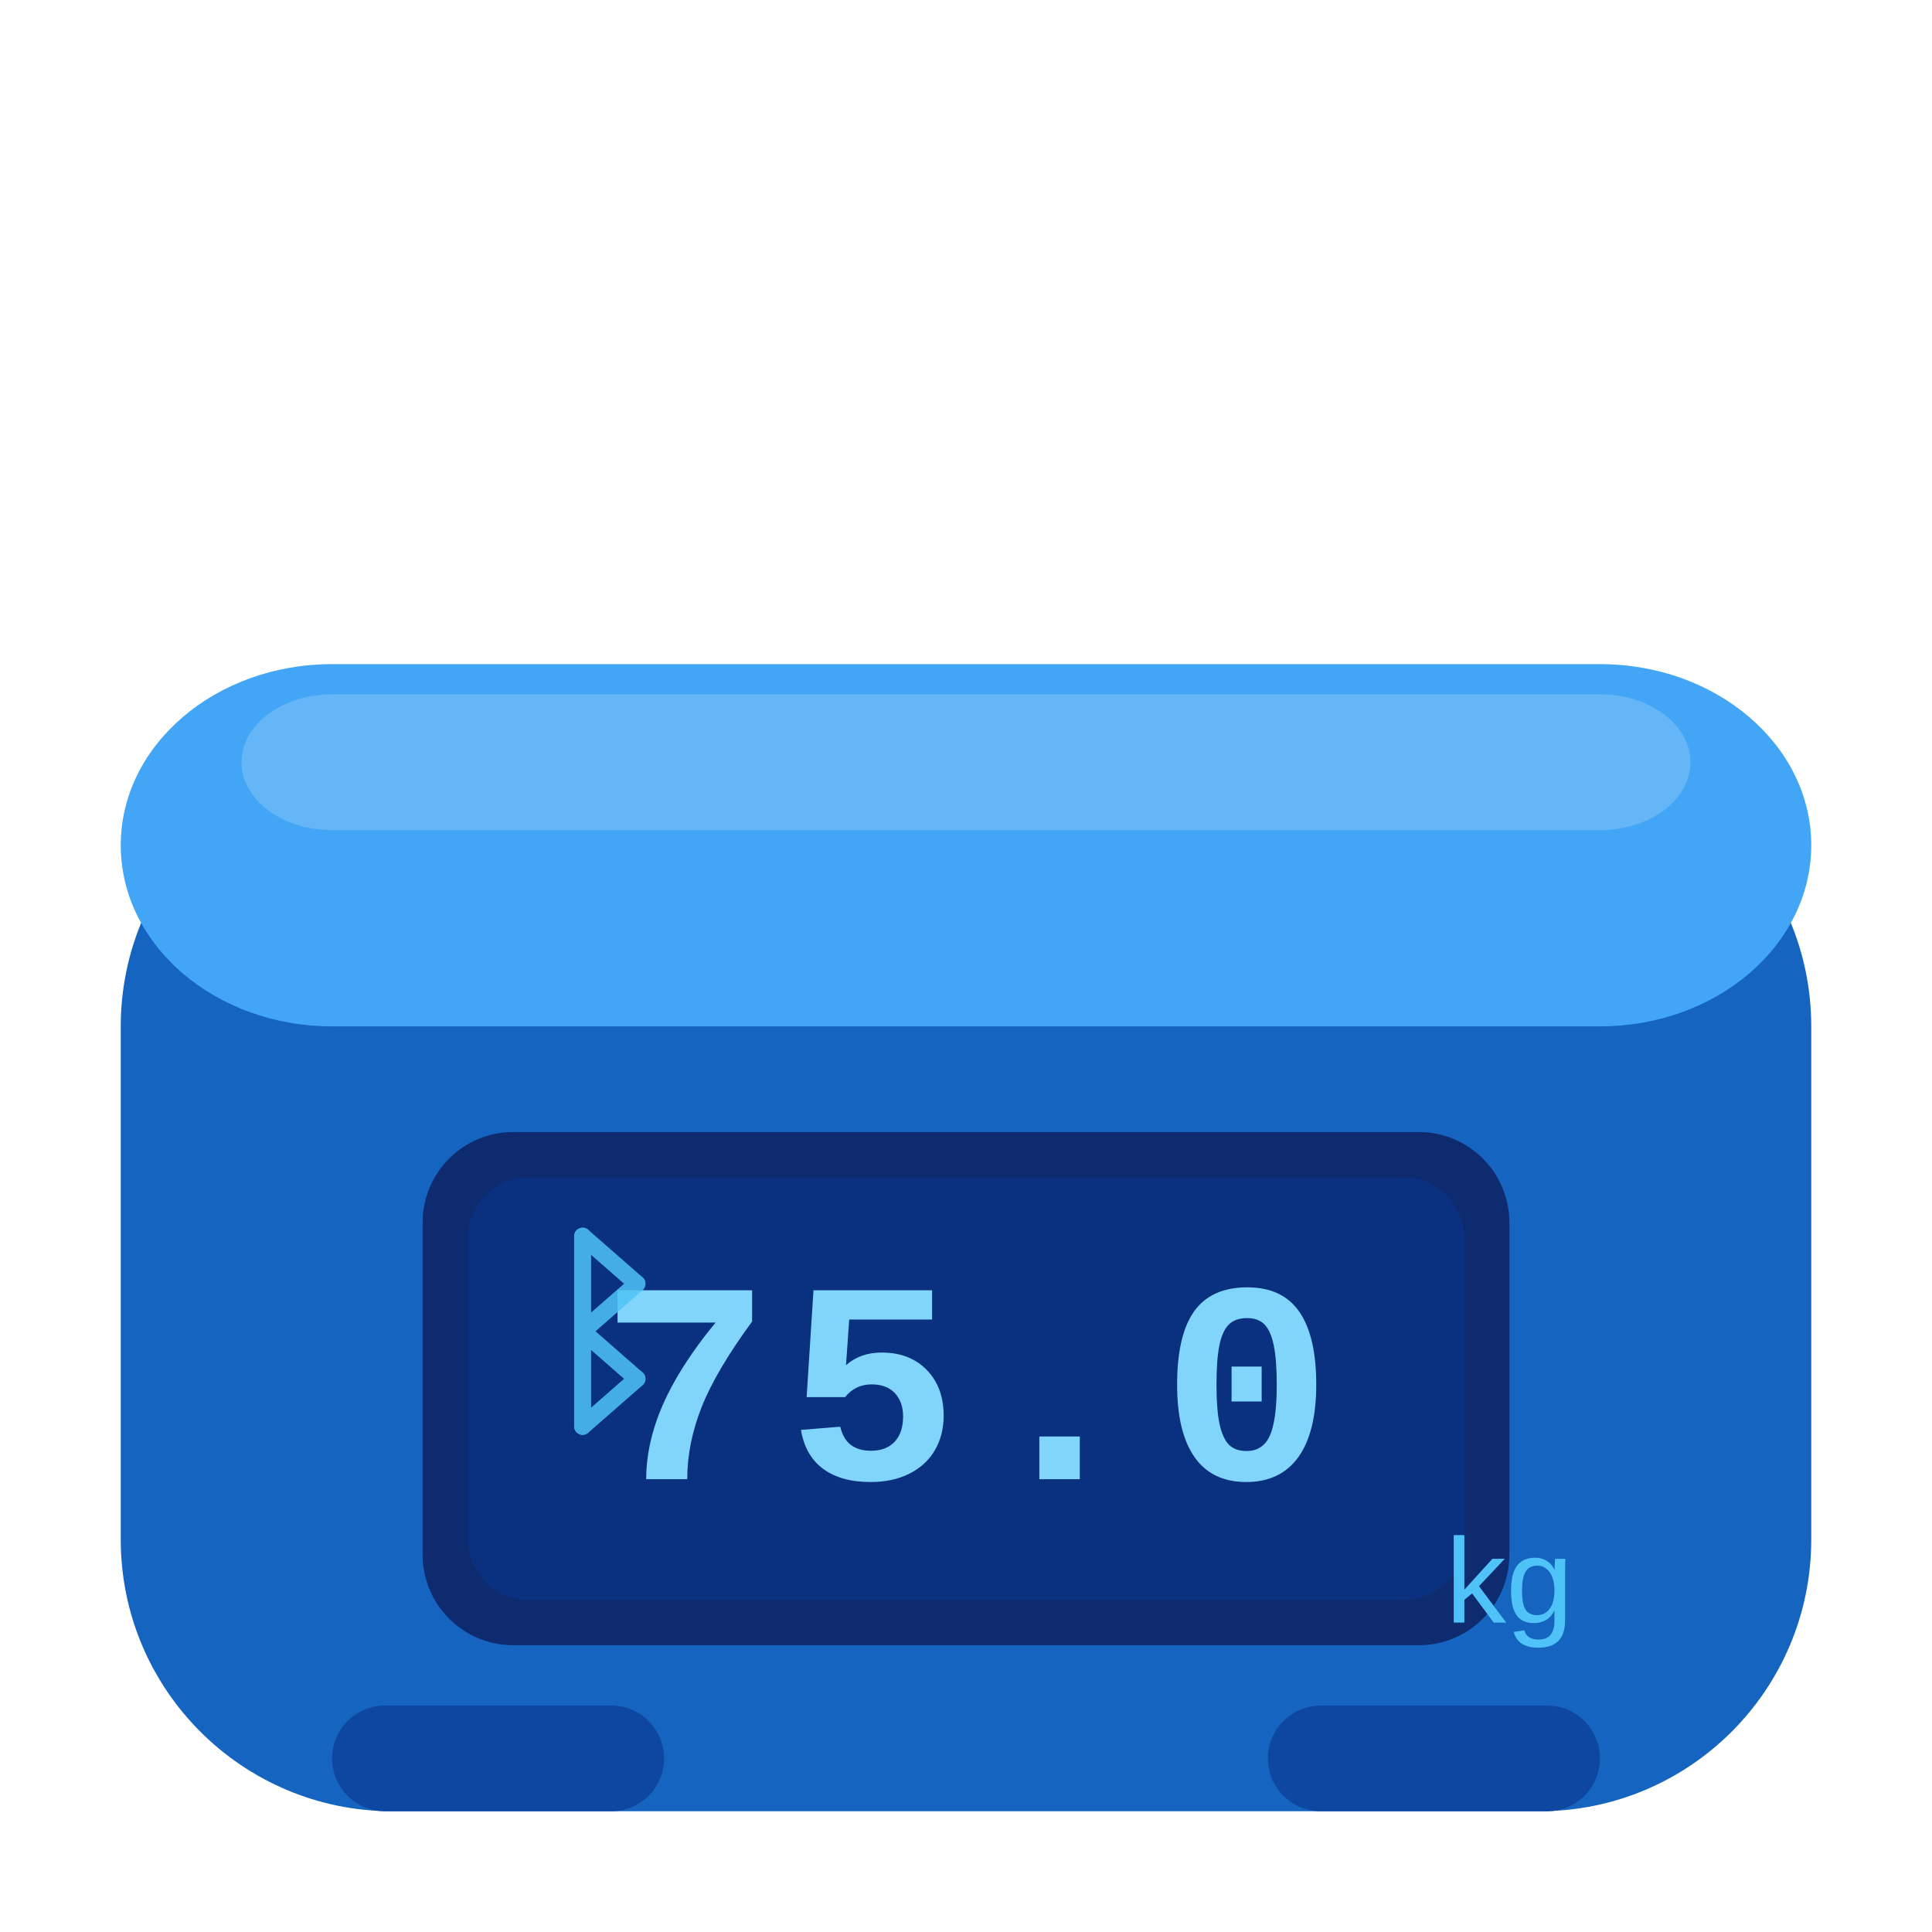
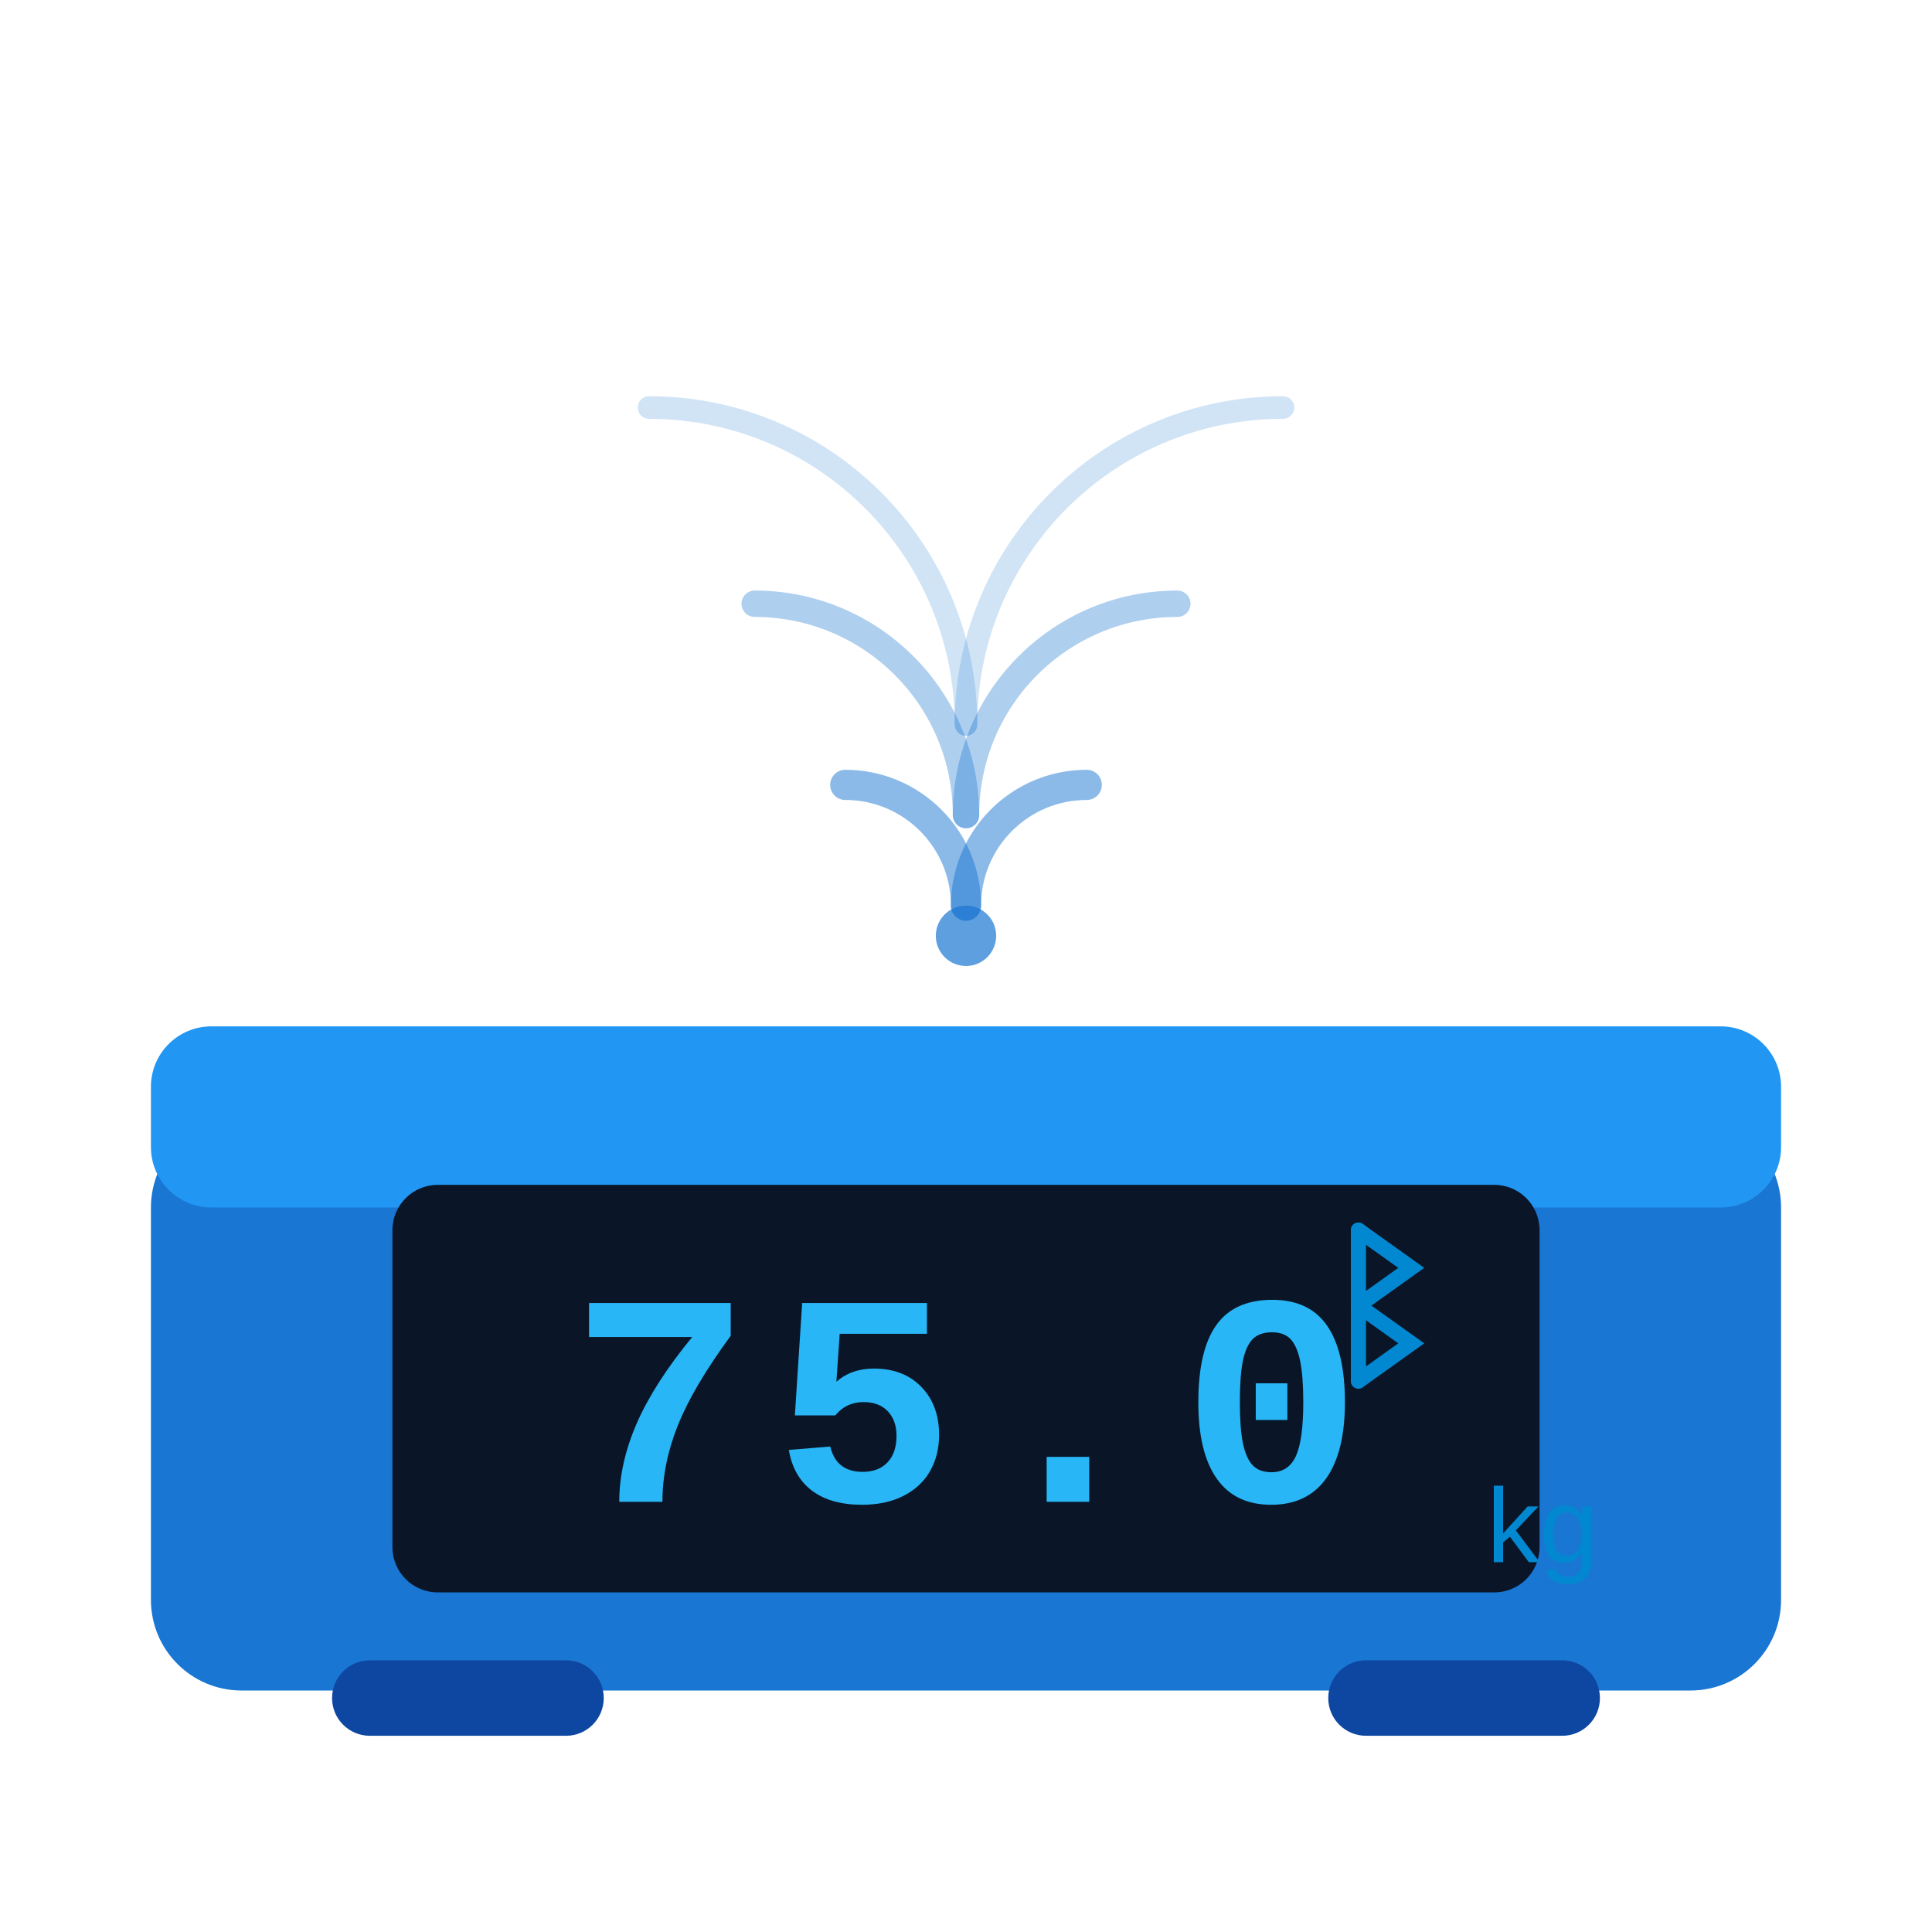
<svg xmlns="http://www.w3.org/2000/svg" viewBox="0 0 256 256">
-   <rect x="16" y="100" width="224" height="140" rx="36" fill="#1565C0" />
-   <rect x="16" y="88" width="224" height="48" rx="28" fill="#42A5F5" />
-   <rect x="32" y="92" width="192" height="18" rx="12" fill="#90CAF9" opacity="0.45" />
-   <rect x="56" y="150" width="144" height="68" rx="12" fill="#0D2B6E" />
-   <rect x="62" y="156" width="132" height="56" rx="8" fill="#0A3080" />
-   <text x="128" y="196" text-anchor="middle" font-family="'Courier New', Courier, monospace" font-size="38" font-weight="bold" letter-spacing="2" fill="#81D4FA">75.0</text>
-   <text x="200" y="215" text-anchor="middle" font-family="Arial, sans-serif" font-size="16" fill="#4FC3F7">kg</text>
-   <g transform="translate(70, 162) scale(0.9)" fill="#4FC3F7" opacity="0.85">
-     <line x1="8" y1="2" x2="8" y2="30" stroke="#4FC3F7" stroke-width="2.5" stroke-linecap="round" />
-     <line x1="8" y1="2" x2="16" y2="9" stroke="#4FC3F7" stroke-width="2.5" stroke-linecap="round" />
-     <line x1="16" y1="9" x2="8" y2="16" stroke="#4FC3F7" stroke-width="2.5" stroke-linecap="round" />
-     <line x1="8" y1="16" x2="16" y2="23" stroke="#4FC3F7" stroke-width="2.5" stroke-linecap="round" />
-     <line x1="16" y1="23" x2="8" y2="30" stroke="#4FC3F7" stroke-width="2.5" stroke-linecap="round" />
+   <rect x="20" y="148" width="216" height="76" rx="12" fill="#1976D2" />
+   <rect x="20" y="136" width="216" height="24" rx="8" fill="#2196F3" />
+   <rect x="52" y="157" width="152" height="54" rx="6" fill="#0A1628" />
+   <text x="128" y="199" text-anchor="middle" font-family="'Courier New', Courier, monospace" font-size="40" font-weight="bold" fill="#29B6F6" letter-spacing="3">75.0</text>
+   <text x="197" y="207" font-family="Arial, sans-serif" font-size="14" fill="#0288D1">kg</text>
+   <g transform="translate(174, 161)" stroke="#0288D1" stroke-width="2" stroke-linecap="round" fill="none">
+     <line x1="6" y1="2" x2="6" y2="22" />
+     <polyline points="6,2 13,7 6,12" />
+     <polyline points="6,12 13,17 6,22" />
  </g>
-   <rect x="44" y="226" width="44" height="14" rx="7" fill="#0D47A1" />
-   <rect x="168" y="226" width="44" height="14" rx="7" fill="#0D47A1" />
+   <g stroke="#1976D2" stroke-linecap="round" fill="none">
+     <path d="M128 120 A16 16 0 0 1 144 104" stroke-width="4" opacity="0.5" />
+     <path d="M128 120 A16 16 0 0 0 112 104" stroke-width="4" opacity="0.5" />
+     <path d="M128 108 A28 28 0 0 1 156  80" stroke-width="3.5" opacity="0.35" />
+     <path d="M128 108 A28 28 0 0 0 100  80" stroke-width="3.5" opacity="0.35" />
+     <path d="M128  96 A42 42 0 0 1 170  54" stroke-width="3" opacity="0.2" />
+     <path d="M128  96 A42 42 0 0 0  86  54" stroke-width="3" opacity="0.2" />
+   </g>
+   <circle cx="128" cy="124" r="4" fill="#1976D2" opacity="0.7" />
+   <rect x="44" y="220" width="36" height="10" rx="5" fill="#0D47A1" />
+   <rect x="176" y="220" width="36" height="10" rx="5" fill="#0D47A1" />
</svg>
